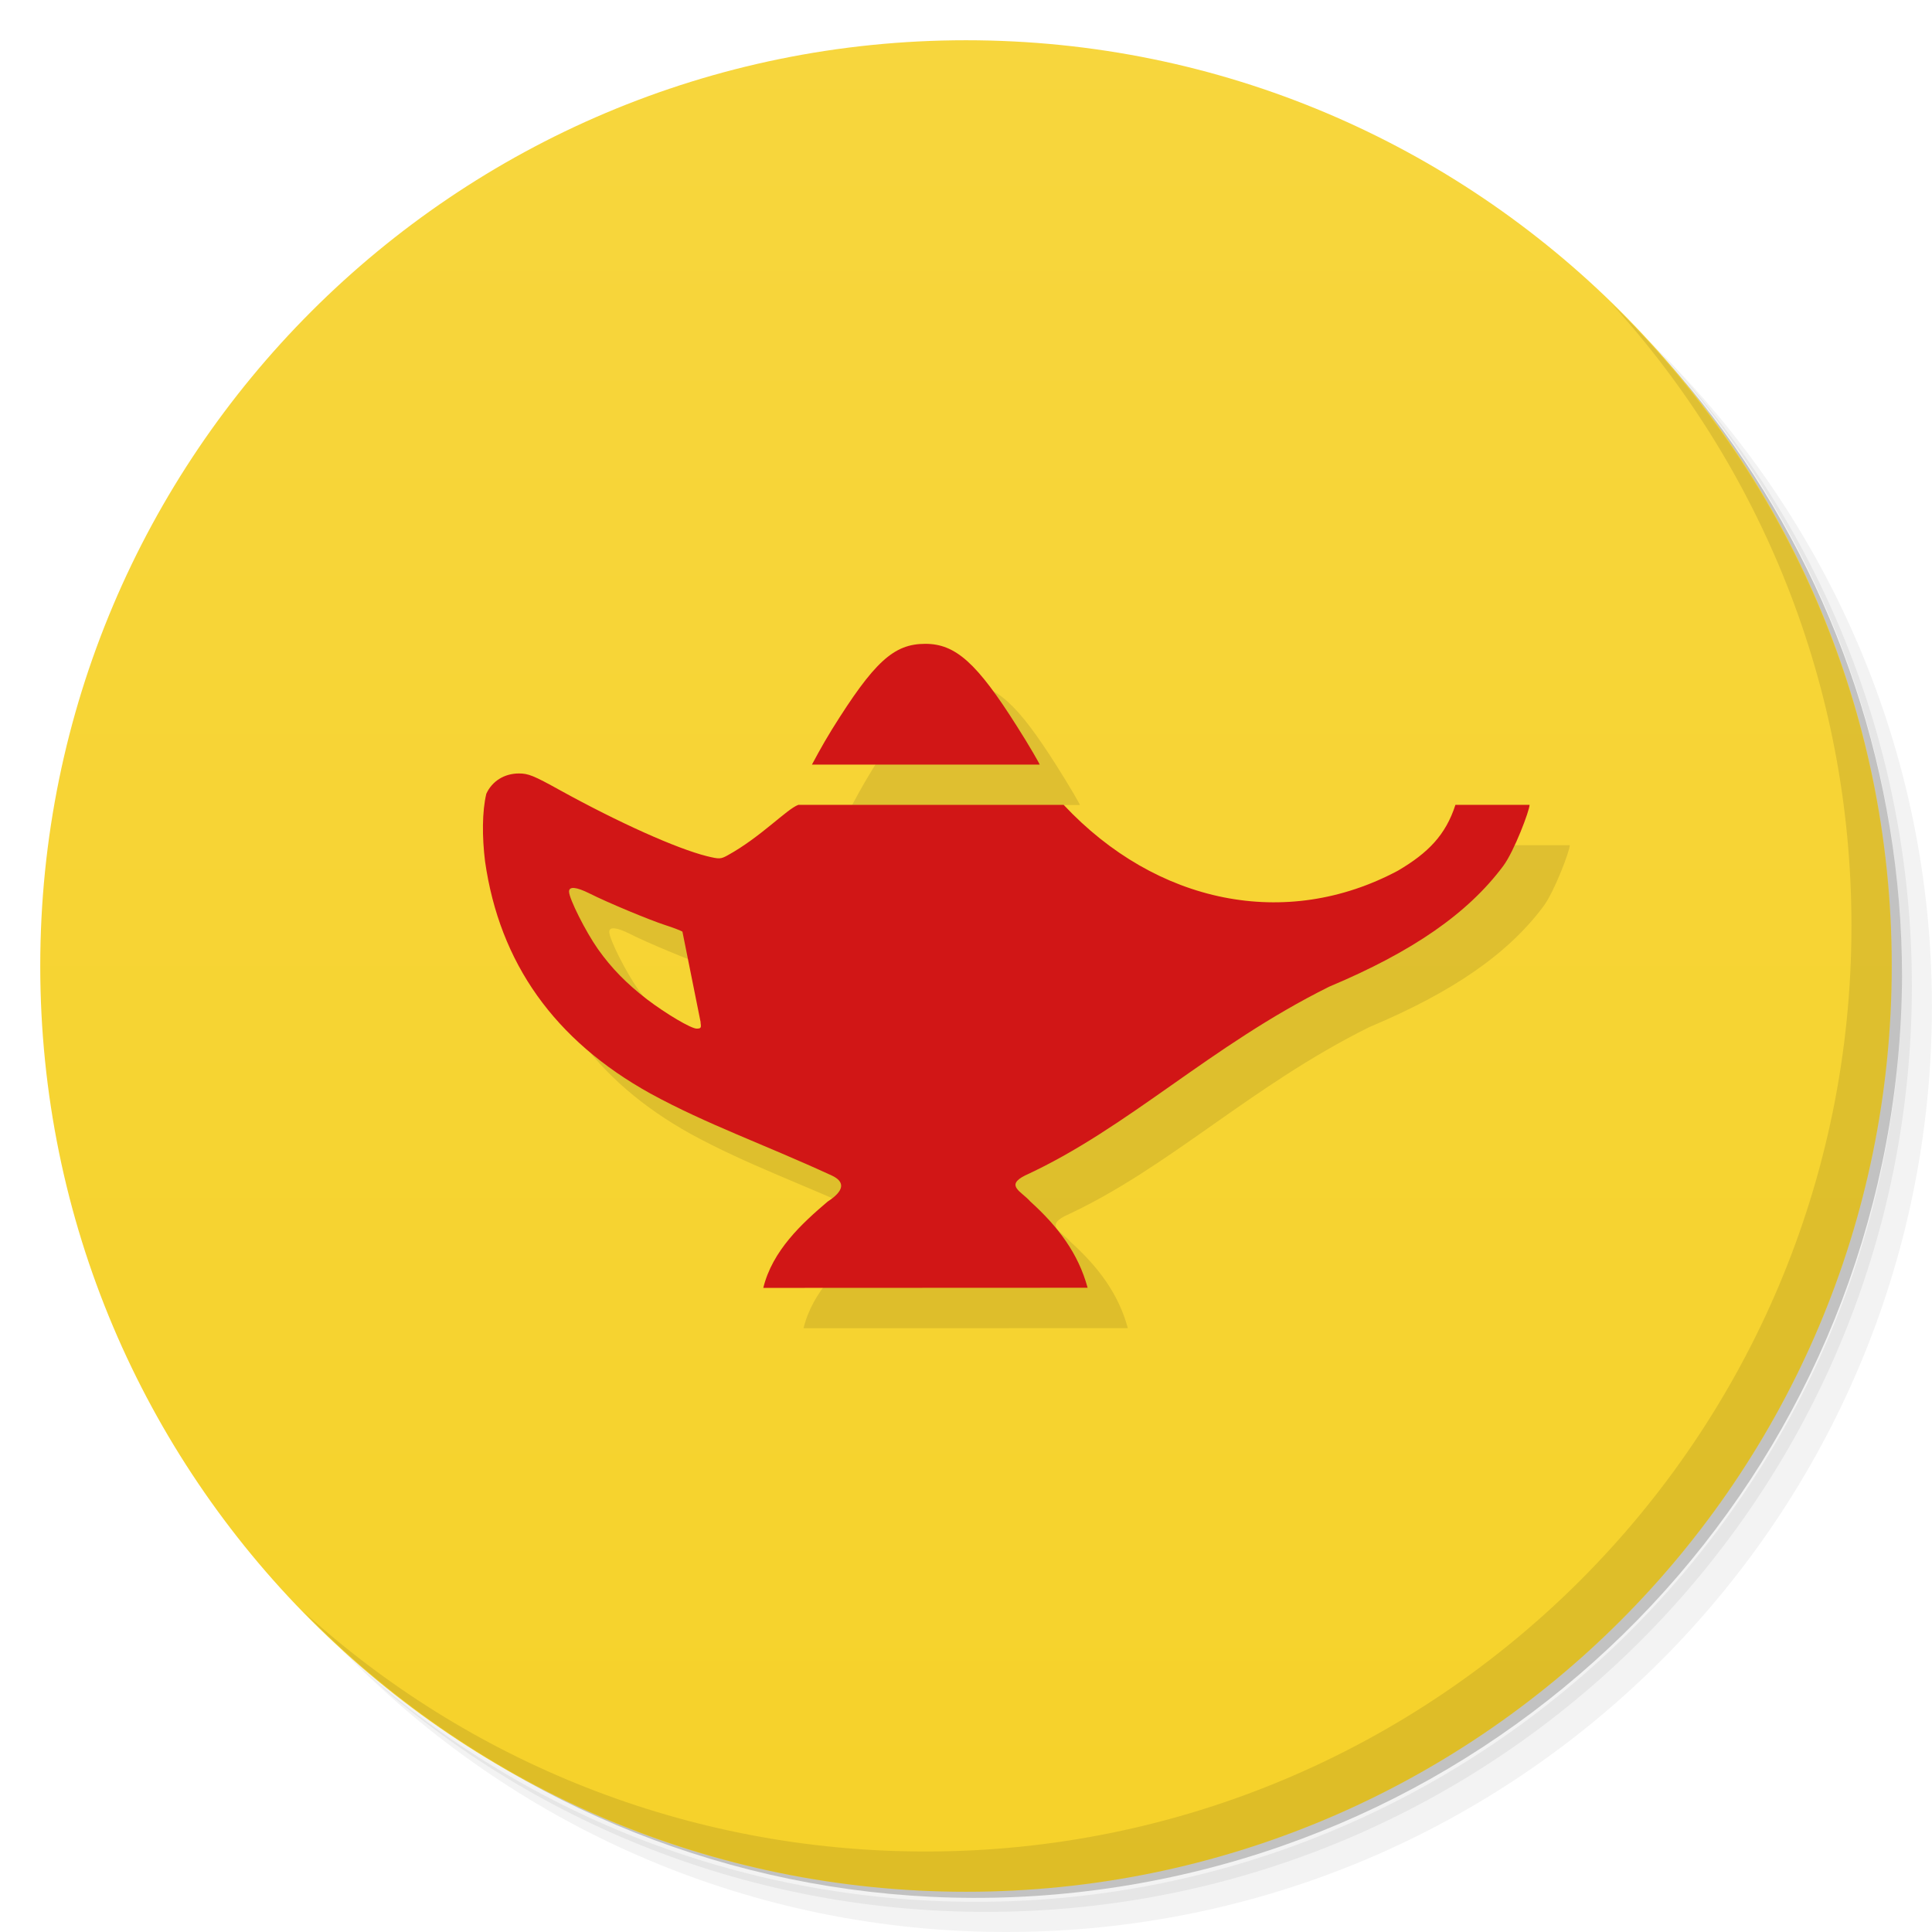
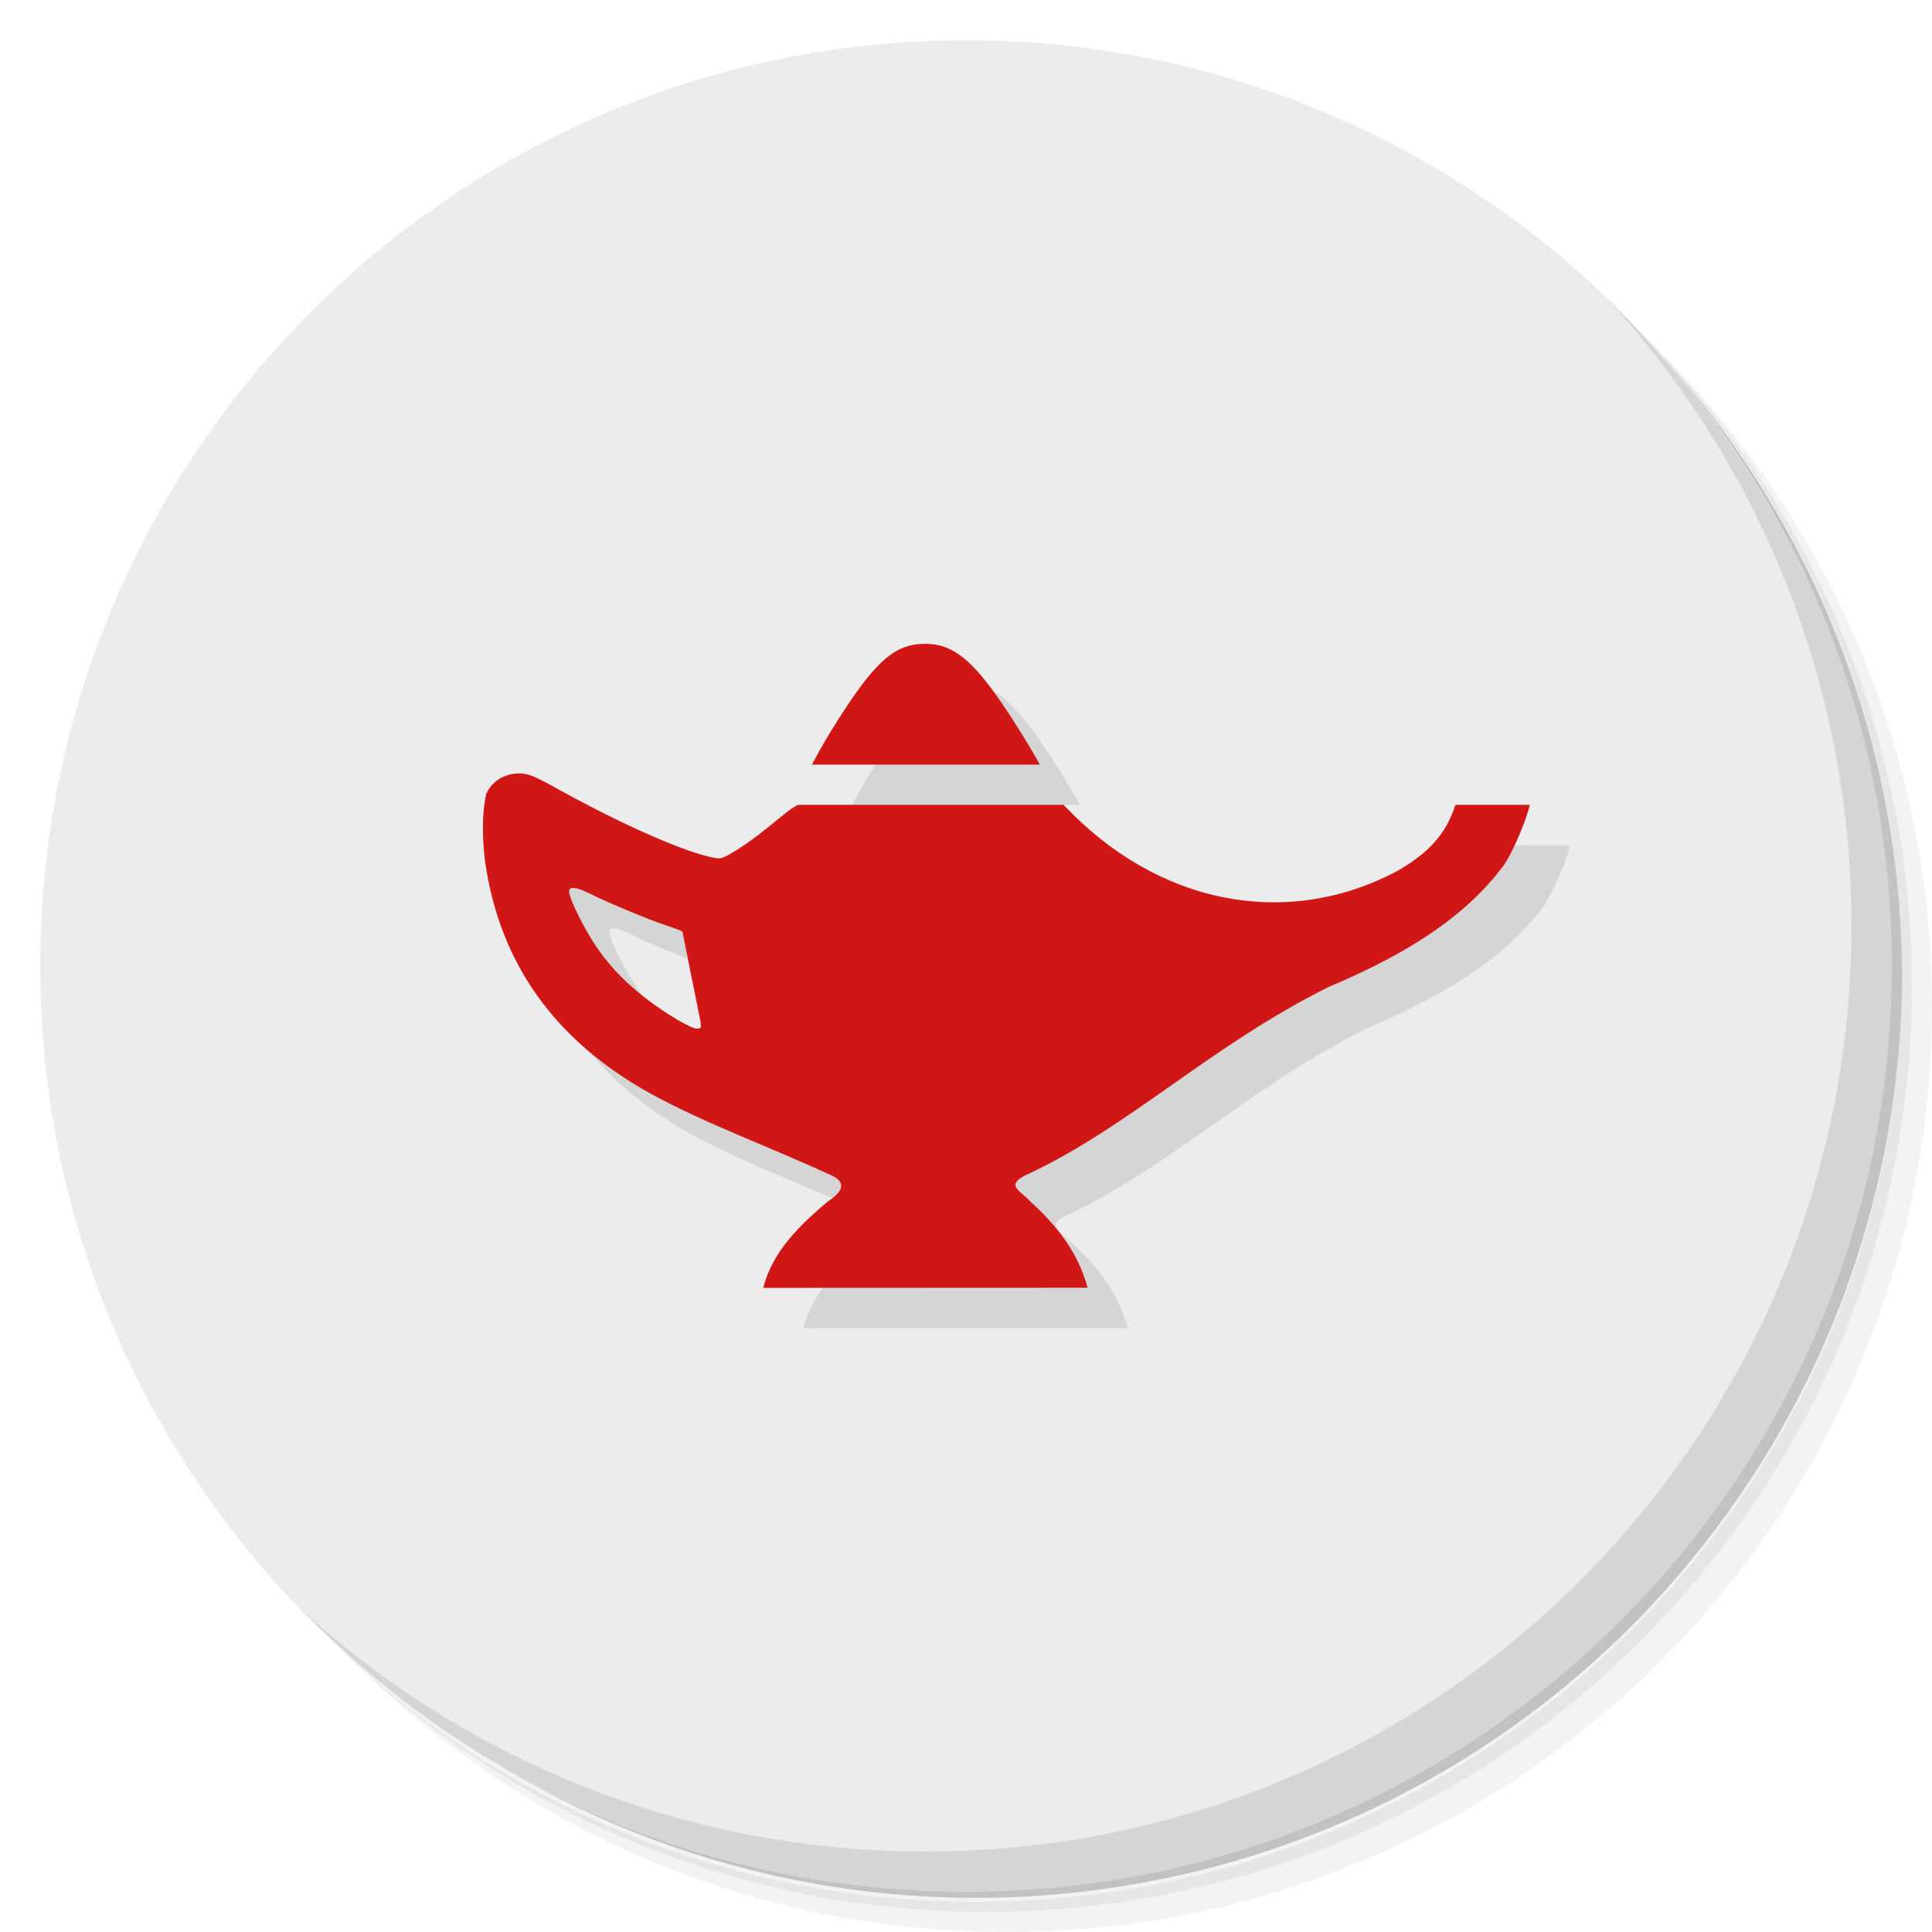
- <svg xmlns="http://www.w3.org/2000/svg" viewBox="0 0 48 48">
-   <defs>
+ <svg xmlns="http://www.w3.org/2000/svg" viewBox="0 0 48 48" id="svg2" version="1.1">
+   <defs id="defs4">
    <linearGradient id="linearGradient3764" x1="1" x2="47" gradientUnits="userSpaceOnUse" gradientTransform="matrix(0,-1,1,0,-1.5e-6,48)">
-       <stop style="stop-color:#f6d22a;stop-opacity:1" />
-       <stop offset="1" style="stop-color:#f7d63d;stop-opacity:1" />
+       <stop style="stop-color:#f6d22a;stop-opacity:1" id="stop7" />
+       <stop offset="1" style="stop-color:#f7d63d;stop-opacity:1" id="stop9" />
    </linearGradient>
  </defs>
-   <g>
-     <path d="m 36.31 5 c 5.859 4.062 9.688 10.831 9.688 18.5 c 0 12.426 -10.07 22.5 -22.5 22.5 c -7.669 0 -14.438 -3.828 -18.5 -9.688 c 1.037 1.822 2.306 3.499 3.781 4.969 c 4.085 3.712 9.514 5.969 15.469 5.969 c 12.703 0 23 -10.298 23 -23 c 0 -5.954 -2.256 -11.384 -5.969 -15.469 c -1.469 -1.475 -3.147 -2.744 -4.969 -3.781 z m 4.969 3.781 c 3.854 4.113 6.219 9.637 6.219 15.719 c 0 12.703 -10.297 23 -23 23 c -6.081 0 -11.606 -2.364 -15.719 -6.219 c 4.16 4.144 9.883 6.719 16.219 6.719 c 12.703 0 23 -10.298 23 -23 c 0 -6.335 -2.575 -12.06 -6.719 -16.219 z" style="opacity:0.05" />
-     <path d="m 41.28 8.781 c 3.712 4.085 5.969 9.514 5.969 15.469 c 0 12.703 -10.297 23 -23 23 c -5.954 0 -11.384 -2.256 -15.469 -5.969 c 4.113 3.854 9.637 6.219 15.719 6.219 c 12.703 0 23 -10.298 23 -23 c 0 -6.081 -2.364 -11.606 -6.219 -15.719 z" style="opacity:0.1" />
-     <path d="m 31.25 2.375 c 8.615 3.154 14.75 11.417 14.75 21.13 c 0 12.426 -10.07 22.5 -22.5 22.5 c -9.708 0 -17.971 -6.135 -21.12 -14.75 a 23 23 0 0 0 44.875 -7 a 23 23 0 0 0 -16 -21.875 z" style="opacity:0.2" />
+   <g id="g11">
+     <path d="m 36.31 5 c 5.859 4.062 9.688 10.831 9.688 18.5 c 0 12.426 -10.07 22.5 -22.5 22.5 c -7.669 0 -14.438 -3.828 -18.5 -9.688 c 1.037 1.822 2.306 3.499 3.781 4.969 c 4.085 3.712 9.514 5.969 15.469 5.969 c 12.703 0 23 -10.298 23 -23 c 0 -5.954 -2.256 -11.384 -5.969 -15.469 c -1.469 -1.475 -3.147 -2.744 -4.969 -3.781 z m 4.969 3.781 c 3.854 4.113 6.219 9.637 6.219 15.719 c 0 12.703 -10.297 23 -23 23 c -6.081 0 -11.606 -2.364 -15.719 -6.219 c 4.16 4.144 9.883 6.719 16.219 6.719 c 12.703 0 23 -10.298 23 -23 c 0 -6.335 -2.575 -12.06 -6.719 -16.219 z" style="opacity:0.05" id="path13" />
+     <path d="m 41.28 8.781 c 3.712 4.085 5.969 9.514 5.969 15.469 c 0 12.703 -10.297 23 -23 23 c -5.954 0 -11.384 -2.256 -15.469 -5.969 c 4.113 3.854 9.637 6.219 15.719 6.219 c 12.703 0 23 -10.298 23 -23 c 0 -6.081 -2.364 -11.606 -6.219 -15.719 z" style="opacity:0.1" id="path15" />
+     <path d="m 31.25 2.375 c 8.615 3.154 14.75 11.417 14.75 21.13 c 0 12.426 -10.07 22.5 -22.5 22.5 c -9.708 0 -17.971 -6.135 -21.12 -14.75 a 23 23 0 0 0 44.875 -7 a 23 23 0 0 0 -16 -21.875 z" style="opacity:0.2" id="path17" />
  </g>
-   <g>
-     <path d="m 24 1 c 12.703 0 23 10.297 23 23 c 0 12.703 -10.297 23 -23 23 -12.703 0 -23 -10.297 -23 -23 0 -12.703 10.297 -23 23 -23 z" style="fill:url(#linearGradient3764);fill-opacity:1" />
+   <g id="g19" style="fill:#ececec;fill-opacity:1">
+     <path d="m 24 1 c 12.703 0 23 10.297 23 23 c 0 12.703 -10.297 23 -23 23 -12.703 0 -23 -10.297 -23 -23 0 -12.703 10.297 -23 23 -23 z" style="fill:#ececec;fill-opacity:1" id="path21" />
  </g>
-   <g>
-     <path d="m 40.03 7.531 c 3.712 4.084 5.969 9.514 5.969 15.469 0 12.703 -10.297 23 -23 23 c -5.954 0 -11.384 -2.256 -15.469 -5.969 4.178 4.291 10.01 6.969 16.469 6.969 c 12.703 0 23 -10.298 23 -23 0 -6.462 -2.677 -12.291 -6.969 -16.469 z" style="opacity:0.1" />
+   <g id="g23">
+     <path d="m 40.03 7.531 c 3.712 4.084 5.969 9.514 5.969 15.469 0 12.703 -10.297 23 -23 23 c -5.954 0 -11.384 -2.256 -15.469 -5.969 4.178 4.291 10.01 6.969 16.469 6.969 c 12.703 0 23 -10.298 23 -23 0 -6.462 -2.677 -12.291 -6.969 -16.469 z" style="opacity:0.1" id="path25" />
  </g>
-   <g transform="matrix(3.543307,0,0,3.543307,5.7909046e-8,0.00118191)">
-     <path d="m 5.634 9.313 c 0.064 -0.262 0.271 -0.452 0.451 -0.605 0.118 -0.076 0.124 -0.139 0.029 -0.183 -0.48 -0.221 -0.875 -0.358 -1.272 -0.575 -0.672 -0.373 -1.057 -0.914 -1.159 -1.628 -0.021 -0.171 -0.021 -0.349 0.009 -0.474 0.041 -0.089 0.127 -0.142 0.229 -0.142 c 0.065 0 0.103 0.015 0.285 0.116 0.415 0.229 0.821 0.411 1.033 0.464 0.087 0.021 0.096 0.021 0.145 -0.006 c 0.234 -0.129 0.415 -0.325 0.496 -0.354 l 1.86 0 c 0.647 0.692 1.558 0.882 2.345 0.461 0.209 -0.123 0.334 -0.249 0.402 -0.461 l 0.52 0 c 0 0.039 -0.108 0.326 -0.185 0.429 -0.248 0.332 -0.634 0.6 -1.22 0.846 c -0.841 0.418 -1.407 0.99 -2.133 1.324 -0.141 0.071 -0.024 0.112 0.037 0.182 0.196 0.177 0.337 0.365 0.402 0.605 m -2.713 -1.86 -0.128 -0.637 c -0.011 -0.007 -0.065 -0.028 -0.121 -0.046 -0.111 -0.036 -0.402 -0.157 -0.529 -0.221 -0.094 -0.047 -0.145 -0.052 -0.145 -0.014 c 0 0.05 0.117 0.282 0.203 0.404 0.095 0.134 0.2 0.241 0.344 0.352 0.133 0.101 0.308 0.205 0.348 0.205 0.03 0 0.033 -0.006 0.027 -0.042 z m 0.78 -1.808 c 0.006 -0.011 0.069 -0.131 0.14 -0.246 0.296 -0.475 0.433 -0.601 0.655 -0.601 c 0.212 0 0.362 0.134 0.643 0.579 0.088 0.138 0.159 0.263 0.159 0.268 z" style="fill:#000;opacity:0.1;fill-opacity:1" />
-     <path d="m 5.352 9.03 c 0.064 -0.262 0.271 -0.452 0.451 -0.605 0.118 -0.076 0.124 -0.139 0.029 -0.183 -0.48 -0.221 -0.875 -0.358 -1.272 -0.575 -0.672 -0.373 -1.057 -0.914 -1.159 -1.628 -0.021 -0.171 -0.021 -0.349 0.009 -0.474 0.041 -0.089 0.127 -0.142 0.229 -0.142 c 0.065 0 0.103 0.015 0.285 0.116 0.415 0.229 0.821 0.411 1.033 0.464 0.087 0.021 0.096 0.021 0.145 -0.006 c 0.234 -0.129 0.415 -0.325 0.496 -0.354 l 1.86 0 c 0.649 0.693 1.558 0.882 2.345 0.461 0.209 -0.123 0.334 -0.249 0.402 -0.461 l 0.52 0 c 0 0.039 -0.108 0.326 -0.185 0.429 c -0.248 0.332 -0.634 0.6 -1.22 0.846 -0.841 0.418 -1.407 0.99 -2.133 1.324 -0.141 0.071 -0.024 0.112 0.037 0.182 0.196 0.177 0.337 0.365 0.402 0.605 m -2.713 -1.86 -0.128 -0.637 c -0.011 -0.007 -0.065 -0.028 -0.121 -0.046 -0.111 -0.036 -0.402 -0.157 -0.529 -0.221 -0.094 -0.047 -0.145 -0.052 -0.145 -0.014 c 0 0.05 0.117 0.282 0.203 0.404 0.095 0.134 0.2 0.241 0.344 0.352 0.133 0.101 0.308 0.205 0.348 0.205 0.03 0 0.033 -0.006 0.027 -0.042 z m 0.78 -1.808 c 0.006 -0.011 0.069 -0.131 0.14 -0.246 0.296 -0.475 0.433 -0.601 0.655 -0.601 c 0.212 0 0.362 0.134 0.643 0.579 0.088 0.138 0.159 0.263 0.159 0.268 z" style="fill:#d11616;fill-opacity:1" />
+   <g transform="matrix(3.543307,0,0,3.543307,5.7909046e-8,0.00118191)" id="g27">
+     <path d="m 5.634 9.313 c 0.064 -0.262 0.271 -0.452 0.451 -0.605 0.118 -0.076 0.124 -0.139 0.029 -0.183 -0.48 -0.221 -0.875 -0.358 -1.272 -0.575 -0.672 -0.373 -1.057 -0.914 -1.159 -1.628 -0.021 -0.171 -0.021 -0.349 0.009 -0.474 0.041 -0.089 0.127 -0.142 0.229 -0.142 c 0.065 0 0.103 0.015 0.285 0.116 0.415 0.229 0.821 0.411 1.033 0.464 0.087 0.021 0.096 0.021 0.145 -0.006 c 0.234 -0.129 0.415 -0.325 0.496 -0.354 l 1.86 0 c 0.647 0.692 1.558 0.882 2.345 0.461 0.209 -0.123 0.334 -0.249 0.402 -0.461 l 0.52 0 c 0 0.039 -0.108 0.326 -0.185 0.429 -0.248 0.332 -0.634 0.6 -1.22 0.846 c -0.841 0.418 -1.407 0.99 -2.133 1.324 -0.141 0.071 -0.024 0.112 0.037 0.182 0.196 0.177 0.337 0.365 0.402 0.605 m -2.713 -1.86 -0.128 -0.637 c -0.011 -0.007 -0.065 -0.028 -0.121 -0.046 -0.111 -0.036 -0.402 -0.157 -0.529 -0.221 -0.094 -0.047 -0.145 -0.052 -0.145 -0.014 c 0 0.05 0.117 0.282 0.203 0.404 0.095 0.134 0.2 0.241 0.344 0.352 0.133 0.101 0.308 0.205 0.348 0.205 0.03 0 0.033 -0.006 0.027 -0.042 z m 0.78 -1.808 c 0.006 -0.011 0.069 -0.131 0.14 -0.246 0.296 -0.475 0.433 -0.601 0.655 -0.601 c 0.212 0 0.362 0.134 0.643 0.579 0.088 0.138 0.159 0.263 0.159 0.268 z" style="fill:#000;opacity:0.1;fill-opacity:1" id="path29" />
+     <path d="m 5.352 9.03 c 0.064 -0.262 0.271 -0.452 0.451 -0.605 0.118 -0.076 0.124 -0.139 0.029 -0.183 -0.48 -0.221 -0.875 -0.358 -1.272 -0.575 -0.672 -0.373 -1.057 -0.914 -1.159 -1.628 -0.021 -0.171 -0.021 -0.349 0.009 -0.474 0.041 -0.089 0.127 -0.142 0.229 -0.142 c 0.065 0 0.103 0.015 0.285 0.116 0.415 0.229 0.821 0.411 1.033 0.464 0.087 0.021 0.096 0.021 0.145 -0.006 c 0.234 -0.129 0.415 -0.325 0.496 -0.354 l 1.86 0 c 0.649 0.693 1.558 0.882 2.345 0.461 0.209 -0.123 0.334 -0.249 0.402 -0.461 l 0.52 0 c 0 0.039 -0.108 0.326 -0.185 0.429 c -0.248 0.332 -0.634 0.6 -1.22 0.846 -0.841 0.418 -1.407 0.99 -2.133 1.324 -0.141 0.071 -0.024 0.112 0.037 0.182 0.196 0.177 0.337 0.365 0.402 0.605 m -2.713 -1.86 -0.128 -0.637 c -0.011 -0.007 -0.065 -0.028 -0.121 -0.046 -0.111 -0.036 -0.402 -0.157 -0.529 -0.221 -0.094 -0.047 -0.145 -0.052 -0.145 -0.014 c 0 0.05 0.117 0.282 0.203 0.404 0.095 0.134 0.2 0.241 0.344 0.352 0.133 0.101 0.308 0.205 0.348 0.205 0.03 0 0.033 -0.006 0.027 -0.042 z m 0.78 -1.808 c 0.006 -0.011 0.069 -0.131 0.14 -0.246 0.296 -0.475 0.433 -0.601 0.655 -0.601 c 0.212 0 0.362 0.134 0.643 0.579 0.088 0.138 0.159 0.263 0.159 0.268 z" style="fill:#d11616;fill-opacity:1" id="path31" />
  </g>
</svg>
